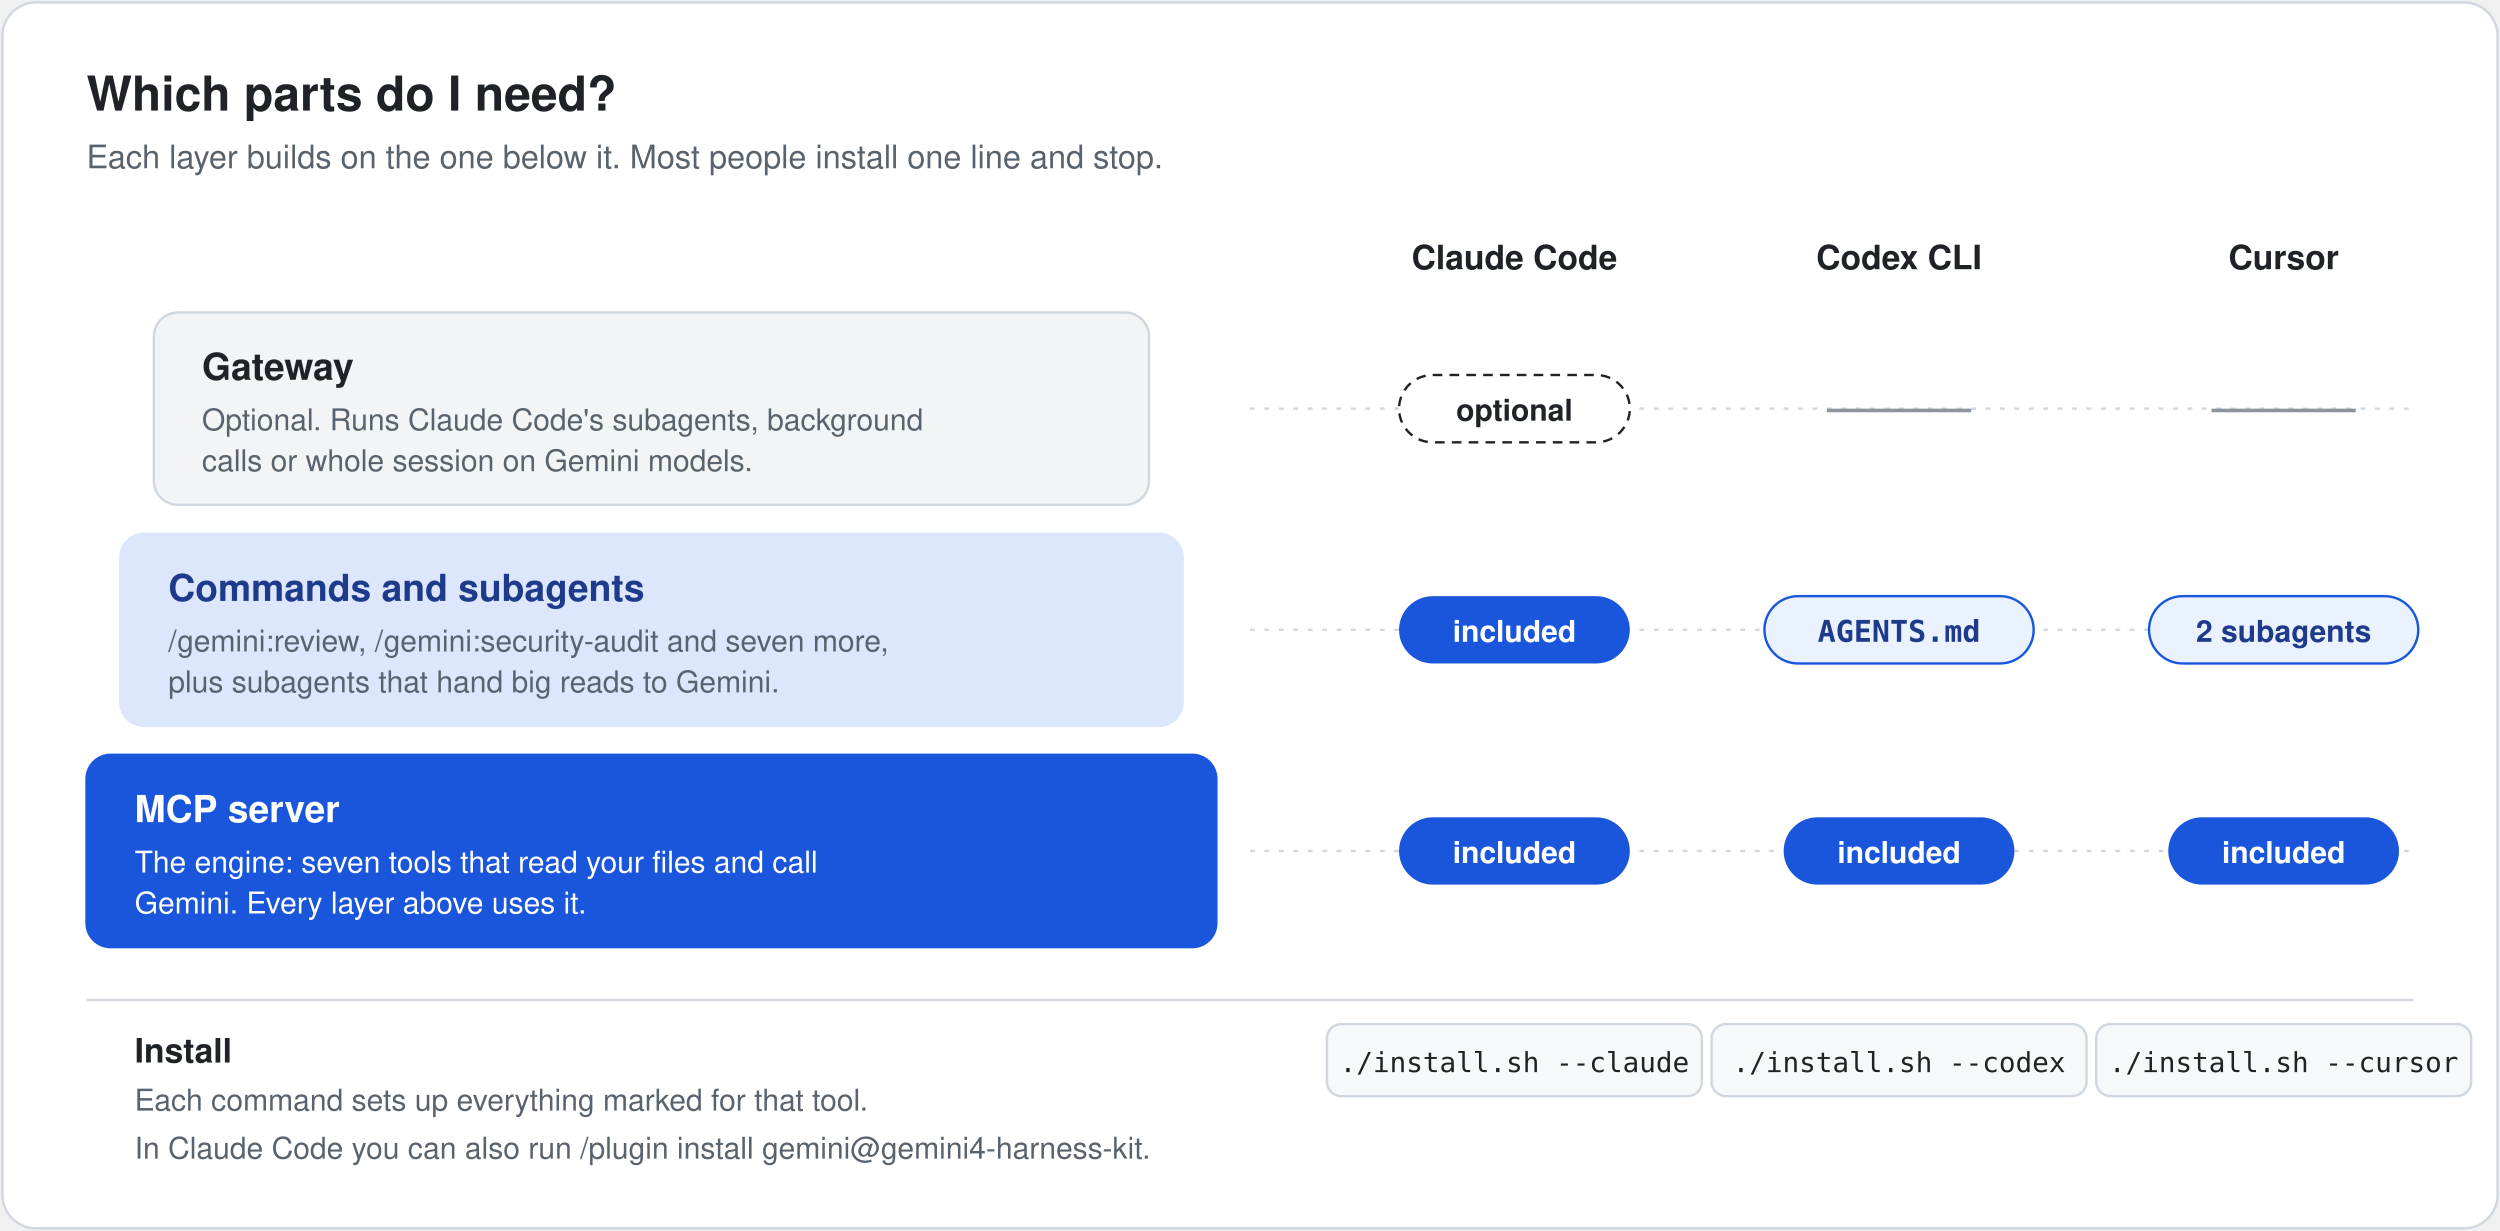
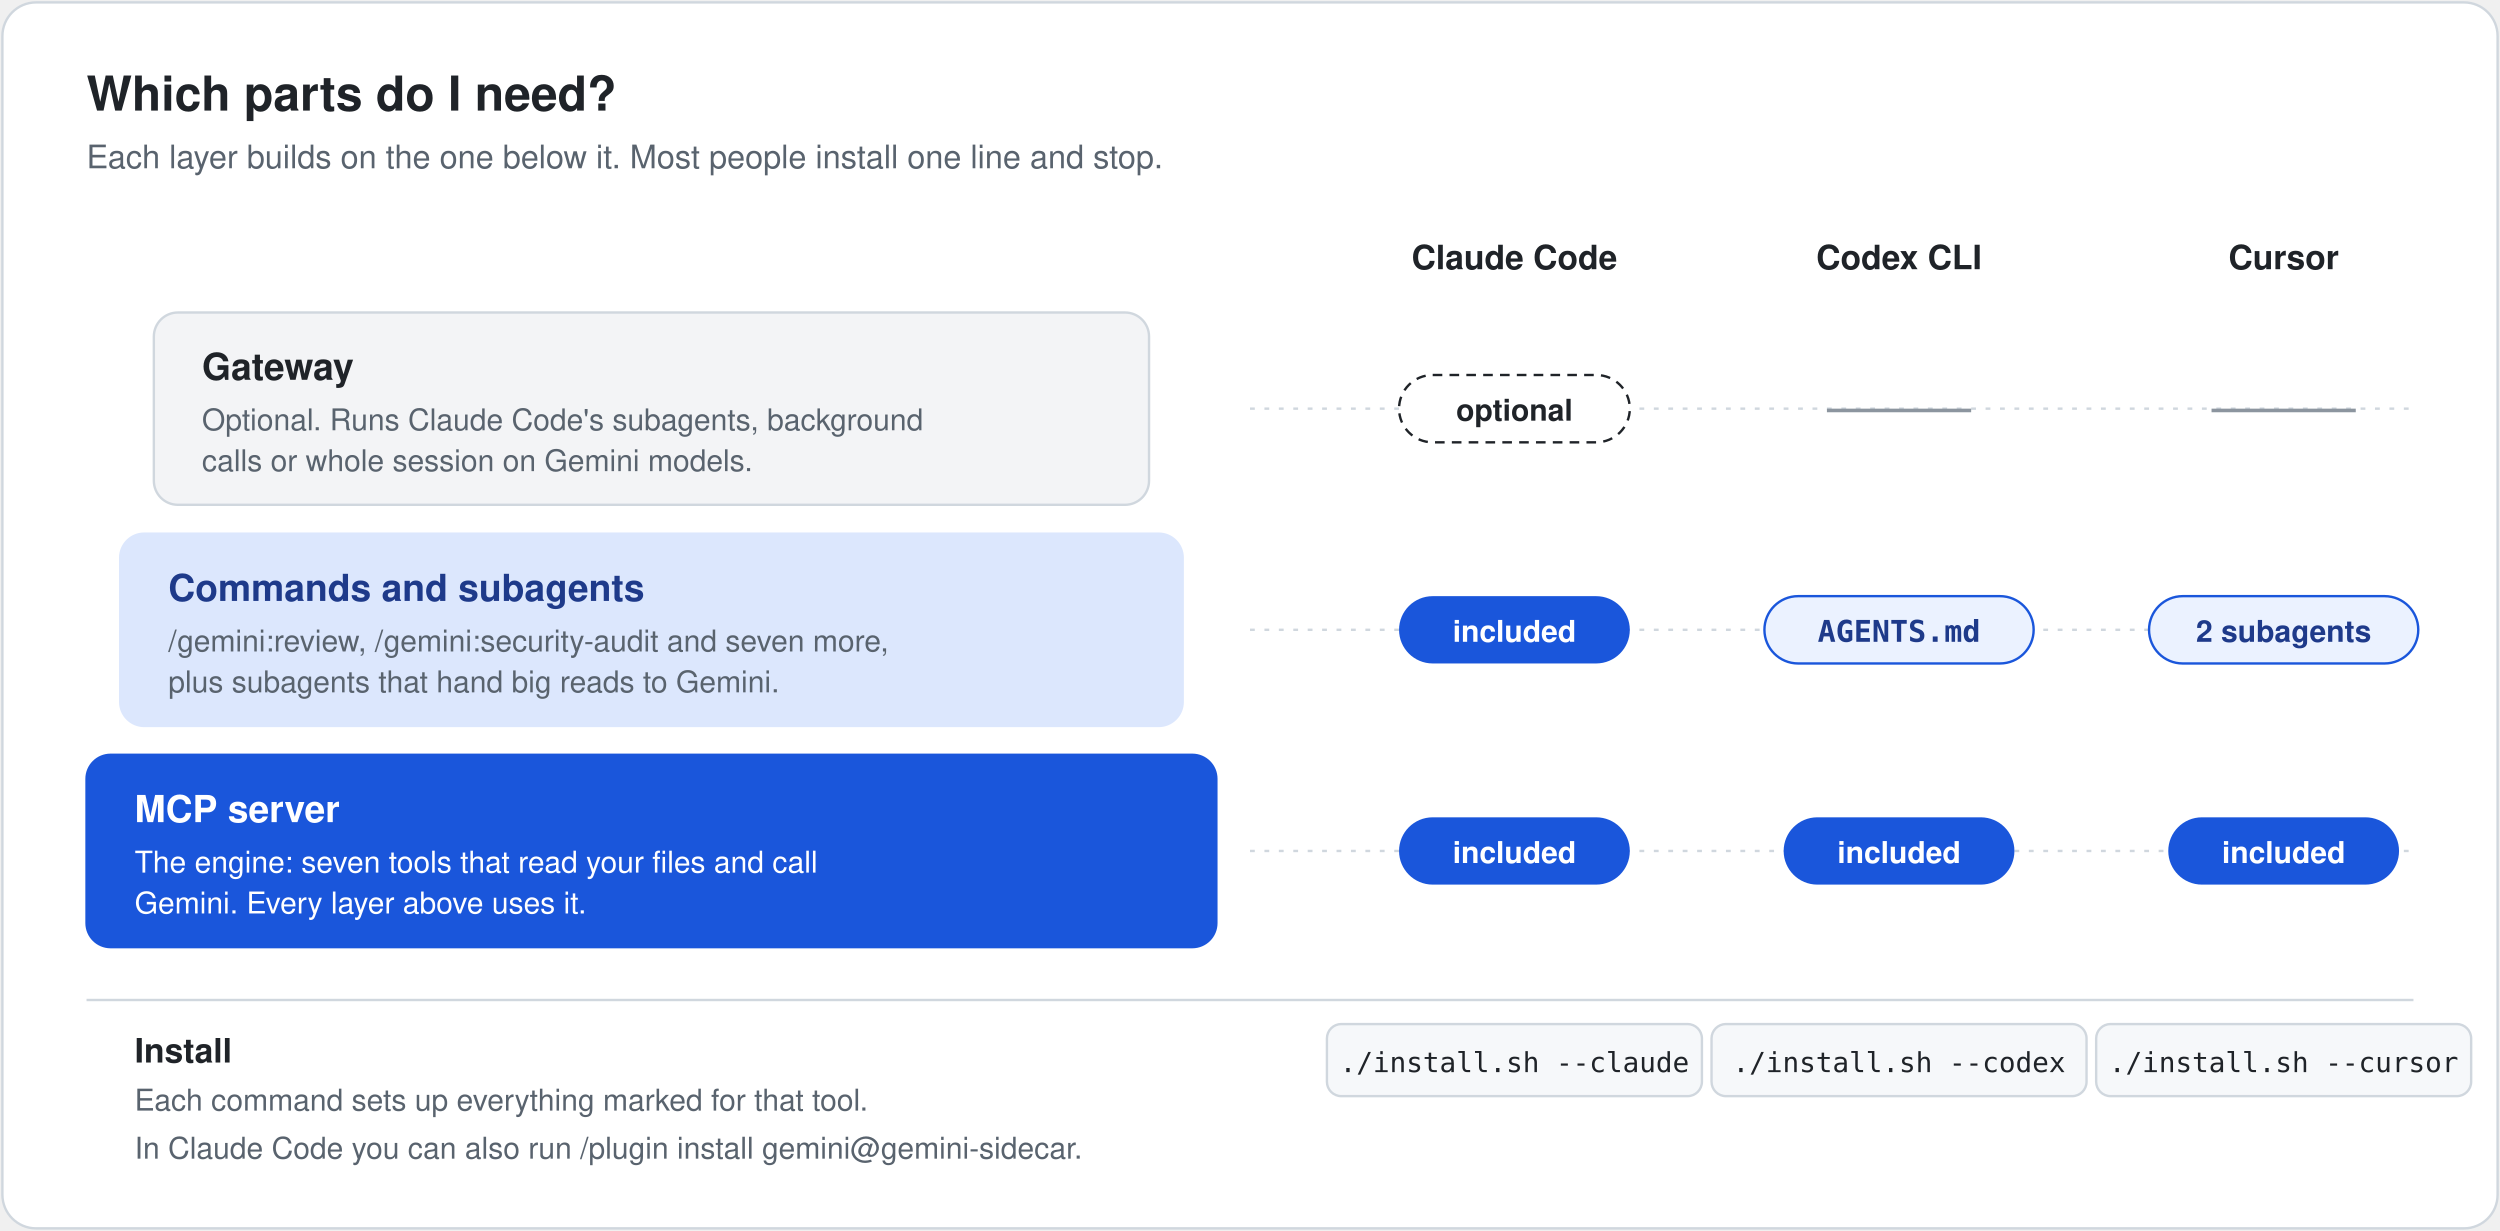
<svg xmlns="http://www.w3.org/2000/svg" viewBox="0 0 1040 512" width="1040" height="512" role="img" aria-labelledby="t d">
  <rect x="1" y="1" width="1038" height="510" rx="14" fill="#FFFFFF" stroke="#D0D7DE" />
  <text x="36" y="46" font-family="-apple-system, BlinkMacSystemFont, 'Segoe UI', Helvetica, Arial, sans-serif" font-size="20" font-weight="650" fill="#1F2328" text-anchor="start">Which parts do I need?</text>
  <text x="36" y="70" font-family="-apple-system, BlinkMacSystemFont, 'Segoe UI', Helvetica, Arial, sans-serif" font-size="13.5" font-weight="400" fill="#59636E" text-anchor="start">Each layer builds on the one below it. Most people install one line and stop.</text>
  <text x="630" y="112" font-family="-apple-system, BlinkMacSystemFont, 'Segoe UI', Helvetica, Arial, sans-serif" font-size="14" font-weight="650" fill="#1F2328" text-anchor="middle">Claude Code</text>
  <text x="790" y="112" font-family="-apple-system, BlinkMacSystemFont, 'Segoe UI', Helvetica, Arial, sans-serif" font-size="14" font-weight="650" fill="#1F2328" text-anchor="middle">Codex CLI</text>
  <text x="950" y="112" font-family="-apple-system, BlinkMacSystemFont, 'Segoe UI', Helvetica, Arial, sans-serif" font-size="14" font-weight="650" fill="#1F2328" text-anchor="middle">Cursor</text>
  <rect x="64" y="130" width="414" height="80" rx="10" fill="#F3F4F6" stroke="#D0D7DE" />
  <text x="84" y="158" font-family="-apple-system, BlinkMacSystemFont, 'Segoe UI', Helvetica, Arial, sans-serif" font-size="15.5" font-weight="650" fill="#1F2328" text-anchor="start">Gateway</text>
  <text x="84" y="179" font-family="-apple-system, BlinkMacSystemFont, 'Segoe UI', Helvetica, Arial, sans-serif" font-size="12.5" font-weight="400" fill="#59636E" text-anchor="start">Optional. Runs Claude Code's subagents, background</text>
  <text x="84" y="196" font-family="-apple-system, BlinkMacSystemFont, 'Segoe UI', Helvetica, Arial, sans-serif" font-size="12.5" font-weight="400" fill="#59636E" text-anchor="start">calls or whole session on Gemini models.</text>
  <path d="M520 170 H1004" stroke="#D0D7DE" stroke-dasharray="2 4" />
  <rect x="582" y="156" width="96" height="28" rx="14" fill="#FFFFFF" stroke="#1F2328" stroke-dasharray="4 3" />
  <text x="630" y="175" font-family="-apple-system, BlinkMacSystemFont, 'Segoe UI', Helvetica, Arial, sans-serif" font-size="12.5" font-weight="600" fill="#1F2328" text-anchor="middle">optional</text>
  <rect x="760" y="170" width="60" height="1.5" fill="#8C959F" />
  <rect x="920" y="170" width="60" height="1.5" fill="#8C959F" />
  <rect x="50" y="222" width="442" height="80" rx="10" fill="#DCE7FD" stroke="#DCE7FD" />
  <text x="70" y="250" font-family="-apple-system, BlinkMacSystemFont, 'Segoe UI', Helvetica, Arial, sans-serif" font-size="15.5" font-weight="650" fill="#1E3A8A" text-anchor="start">Commands and subagents</text>
  <text x="70" y="271" font-family="-apple-system, BlinkMacSystemFont, 'Segoe UI', Helvetica, Arial, sans-serif" font-size="12.5" font-weight="400" fill="#59636E" text-anchor="start">/gemini:review, /gemini:security-audit and seven more,</text>
  <text x="70" y="288" font-family="-apple-system, BlinkMacSystemFont, 'Segoe UI', Helvetica, Arial, sans-serif" font-size="12.5" font-weight="400" fill="#59636E" text-anchor="start">plus subagents that hand big reads to Gemini.</text>
  <path d="M520 262 H1004" stroke="#D0D7DE" stroke-dasharray="2 4" />
  <rect x="582" y="248" width="96" height="28" rx="14" fill="#1A56DB" />
  <text x="630" y="267" font-family="-apple-system, BlinkMacSystemFont, 'Segoe UI', Helvetica, Arial, sans-serif" font-size="12.5" font-weight="600" fill="#FFFFFF" text-anchor="middle">included</text>
  <rect x="734" y="248" width="112" height="28" rx="14" fill="#EBF2FF" stroke="#1A56DB" />
  <text x="790" y="267" font-family="ui-monospace, SFMono-Regular, Menlo, Consolas, monospace" font-size="12.5" font-weight="600" fill="#1E3A8A" text-anchor="middle">AGENTS.md</text>
  <rect x="894" y="248" width="112" height="28" rx="14" fill="#EBF2FF" stroke="#1A56DB" />
  <text x="950" y="267" font-family="-apple-system, BlinkMacSystemFont, 'Segoe UI', Helvetica, Arial, sans-serif" font-size="12.5" font-weight="600" fill="#1E3A8A" text-anchor="middle">2 subagents</text>
  <rect x="36" y="314" width="470" height="80" rx="10" fill="#1A56DB" stroke="#1A56DB" />
  <text x="56" y="342" font-family="-apple-system, BlinkMacSystemFont, 'Segoe UI', Helvetica, Arial, sans-serif" font-size="15.5" font-weight="650" fill="#FFFFFF" text-anchor="start">MCP server</text>
  <text x="56" y="363" font-family="-apple-system, BlinkMacSystemFont, 'Segoe UI', Helvetica, Arial, sans-serif" font-size="12.5" font-weight="400" fill="#FFFFFF" text-anchor="start">The engine: seven tools that read your files and call</text>
  <text x="56" y="380" font-family="-apple-system, BlinkMacSystemFont, 'Segoe UI', Helvetica, Arial, sans-serif" font-size="12.5" font-weight="400" fill="#FFFFFF" text-anchor="start">Gemini. Every layer above uses it.</text>
  <path d="M520 354 H1004" stroke="#D0D7DE" stroke-dasharray="2 4" />
  <rect x="582" y="340" width="96" height="28" rx="14" fill="#1A56DB" />
  <text x="630" y="359" font-family="-apple-system, BlinkMacSystemFont, 'Segoe UI', Helvetica, Arial, sans-serif" font-size="12.5" font-weight="600" fill="#FFFFFF" text-anchor="middle">included</text>
  <rect x="742" y="340" width="96" height="28" rx="14" fill="#1A56DB" />
  <text x="790" y="359" font-family="-apple-system, BlinkMacSystemFont, 'Segoe UI', Helvetica, Arial, sans-serif" font-size="12.5" font-weight="600" fill="#FFFFFF" text-anchor="middle">included</text>
  <rect x="902" y="340" width="96" height="28" rx="14" fill="#1A56DB" />
  <text x="950" y="359" font-family="-apple-system, BlinkMacSystemFont, 'Segoe UI', Helvetica, Arial, sans-serif" font-size="12.5" font-weight="600" fill="#FFFFFF" text-anchor="middle">included</text>
  <path d="M36 416 H1004" stroke="#D0D7DE" />
  <text x="56" y="442" font-family="-apple-system, BlinkMacSystemFont, 'Segoe UI', Helvetica, Arial, sans-serif" font-size="14" font-weight="650" fill="#1F2328" text-anchor="start">Install</text>
  <text x="56" y="462" font-family="-apple-system, BlinkMacSystemFont, 'Segoe UI', Helvetica, Arial, sans-serif" font-size="12.5" font-weight="400" fill="#59636E" text-anchor="start">Each command sets up everything marked for that tool.</text>
-   <text x="56" y="482" font-family="-apple-system, BlinkMacSystemFont, 'Segoe UI', Helvetica, Arial, sans-serif" font-size="12.5" font-weight="400" fill="#59636E" text-anchor="start">In Claude Code you can also run /plugin install gemini@gemini4-harness-kit.</text>
+   <text x="56" y="482" font-family="-apple-system, BlinkMacSystemFont, 'Segoe UI', Helvetica, Arial, sans-serif" font-size="12.5" font-weight="400" fill="#59636E" text-anchor="start">In Claude Code you can also run /plugin install gemini@gemini-sidecar.</text>
  <rect x="552" y="426" width="156" height="30" rx="6" fill="#F6F8FA" stroke="#D0D7DE" />
  <text x="630" y="446" font-family="ui-monospace, SFMono-Regular, Menlo, Consolas, monospace" font-size="11.5" font-weight="500" fill="#1F2328" text-anchor="middle">./install.sh --claude</text>
  <rect x="712" y="426" width="156" height="30" rx="6" fill="#F6F8FA" stroke="#D0D7DE" />
  <text x="790" y="446" font-family="ui-monospace, SFMono-Regular, Menlo, Consolas, monospace" font-size="11.5" font-weight="500" fill="#1F2328" text-anchor="middle">./install.sh --codex</text>
  <rect x="872" y="426" width="156" height="30" rx="6" fill="#F6F8FA" stroke="#D0D7DE" />
  <text x="950" y="446" font-family="ui-monospace, SFMono-Regular, Menlo, Consolas, monospace" font-size="11.5" font-weight="500" fill="#1F2328" text-anchor="middle">./install.sh --cursor</text>
</svg>
